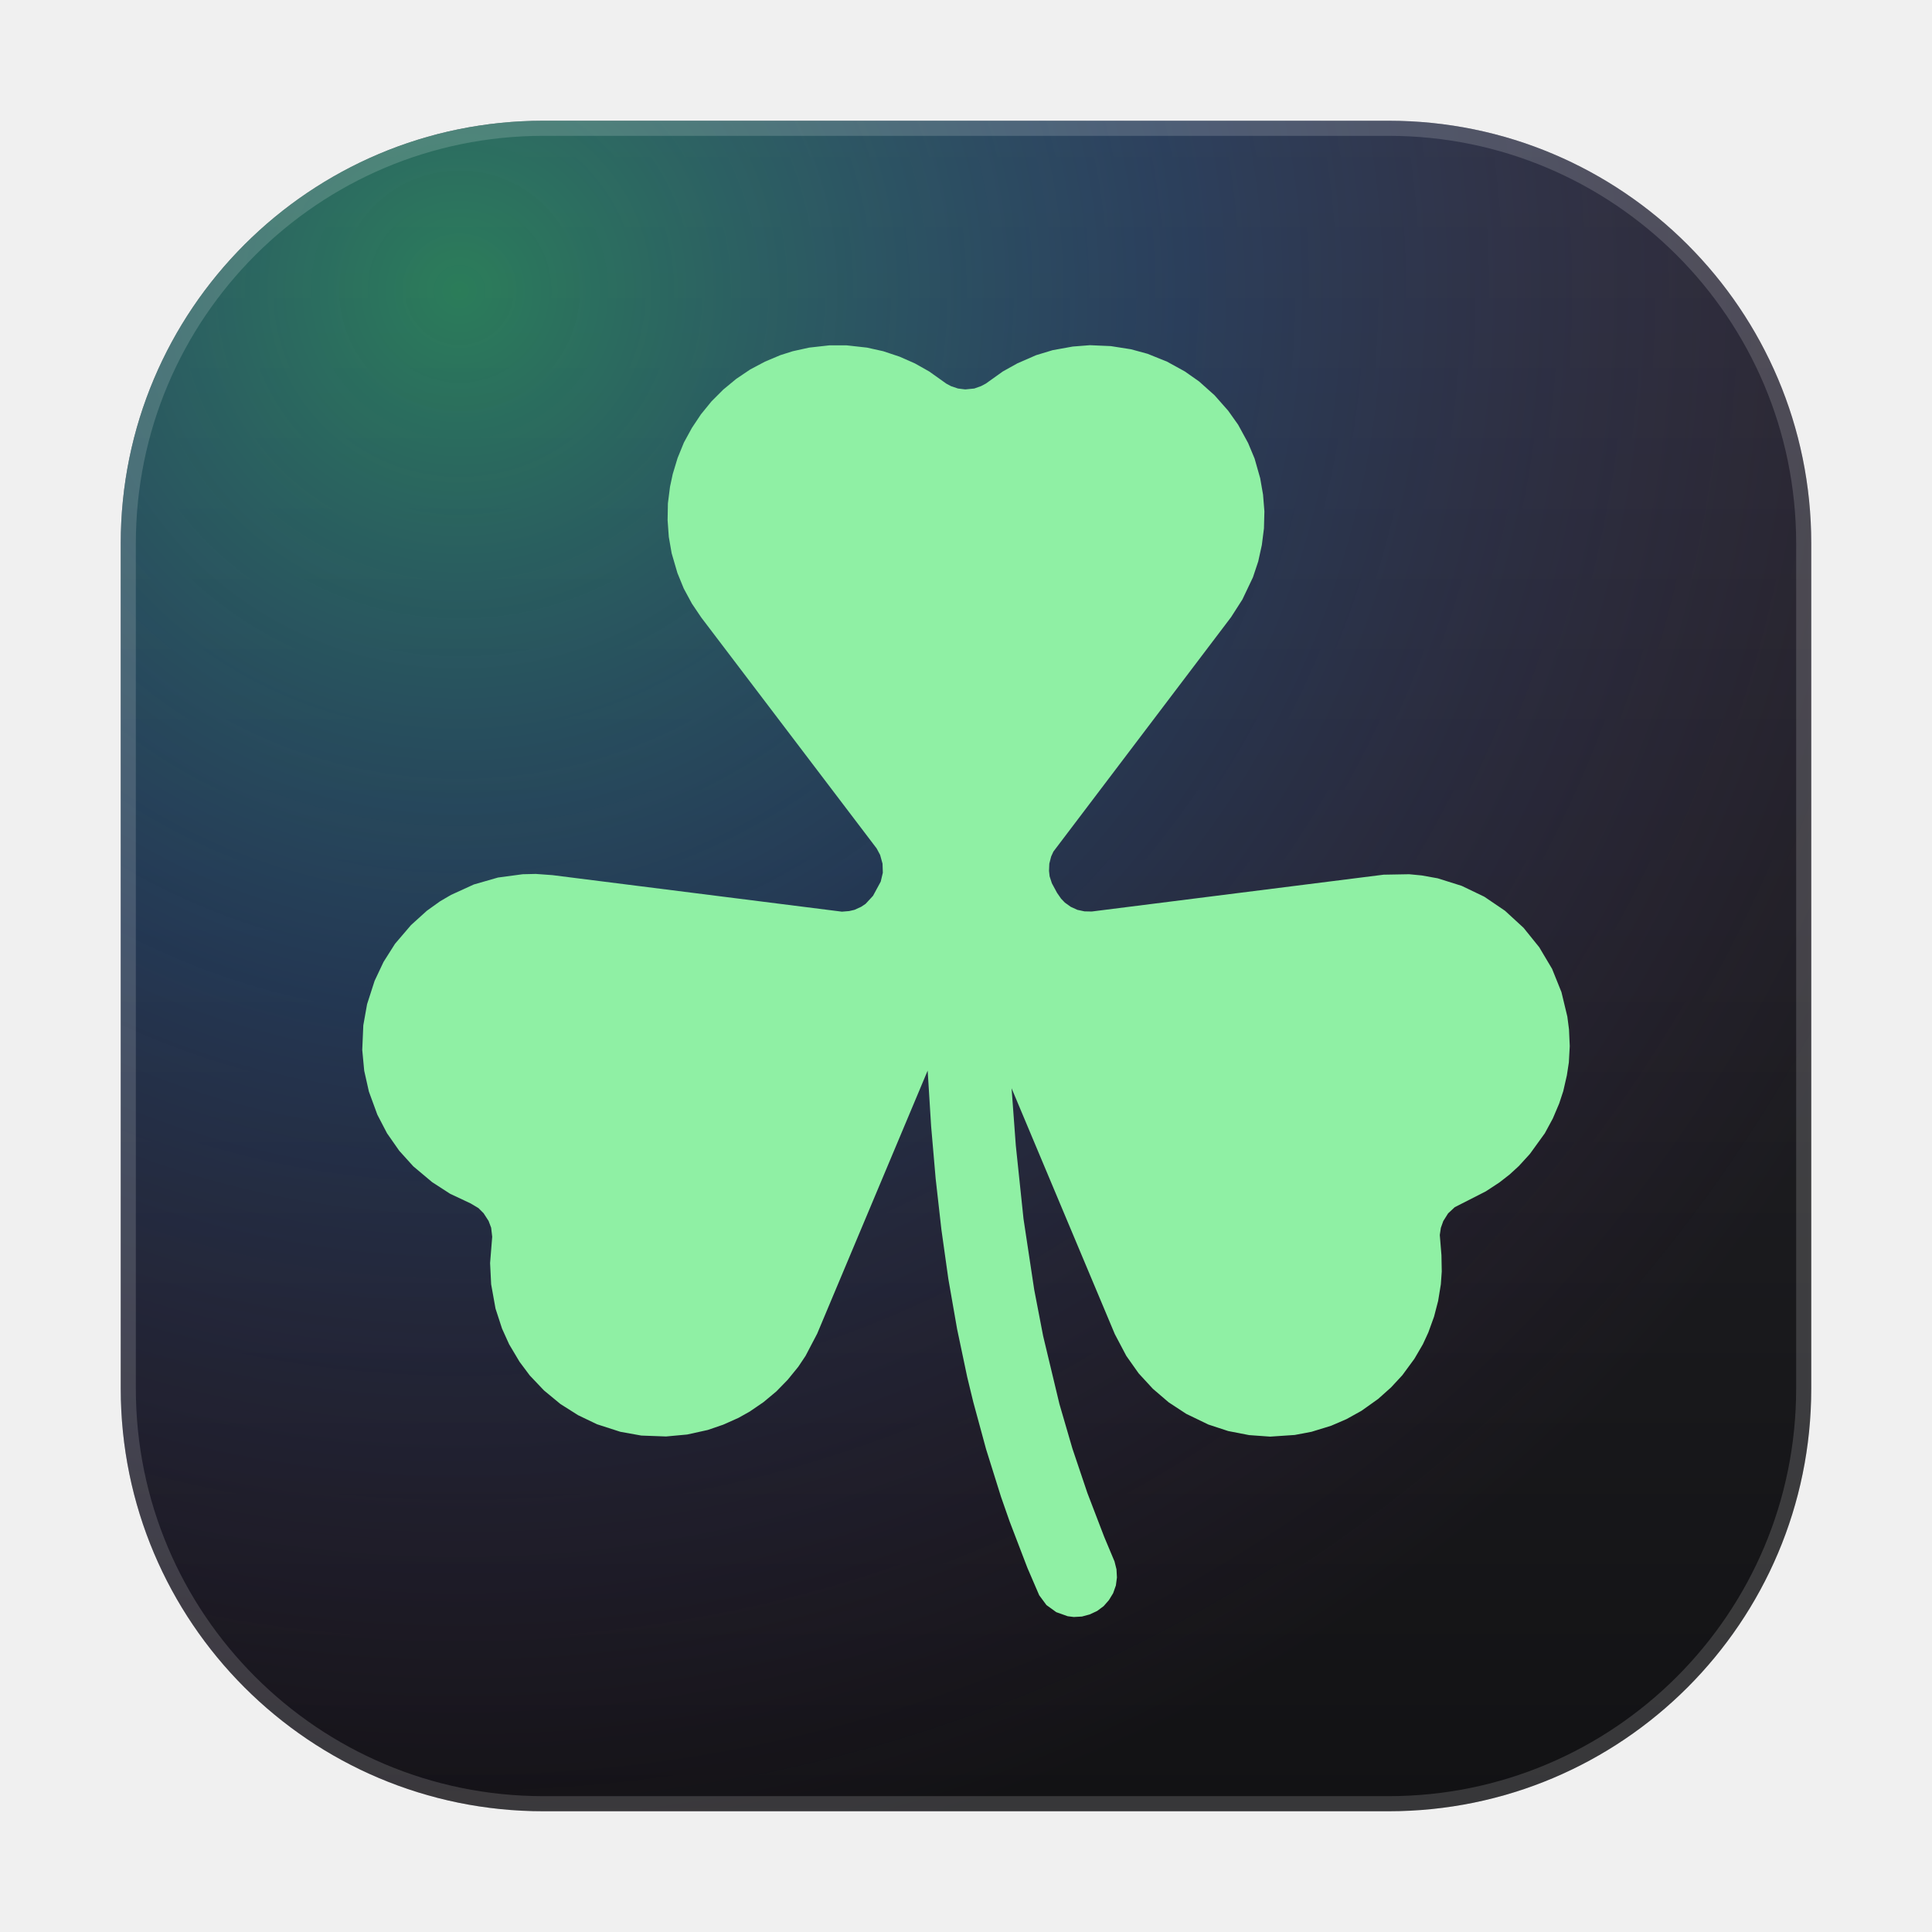
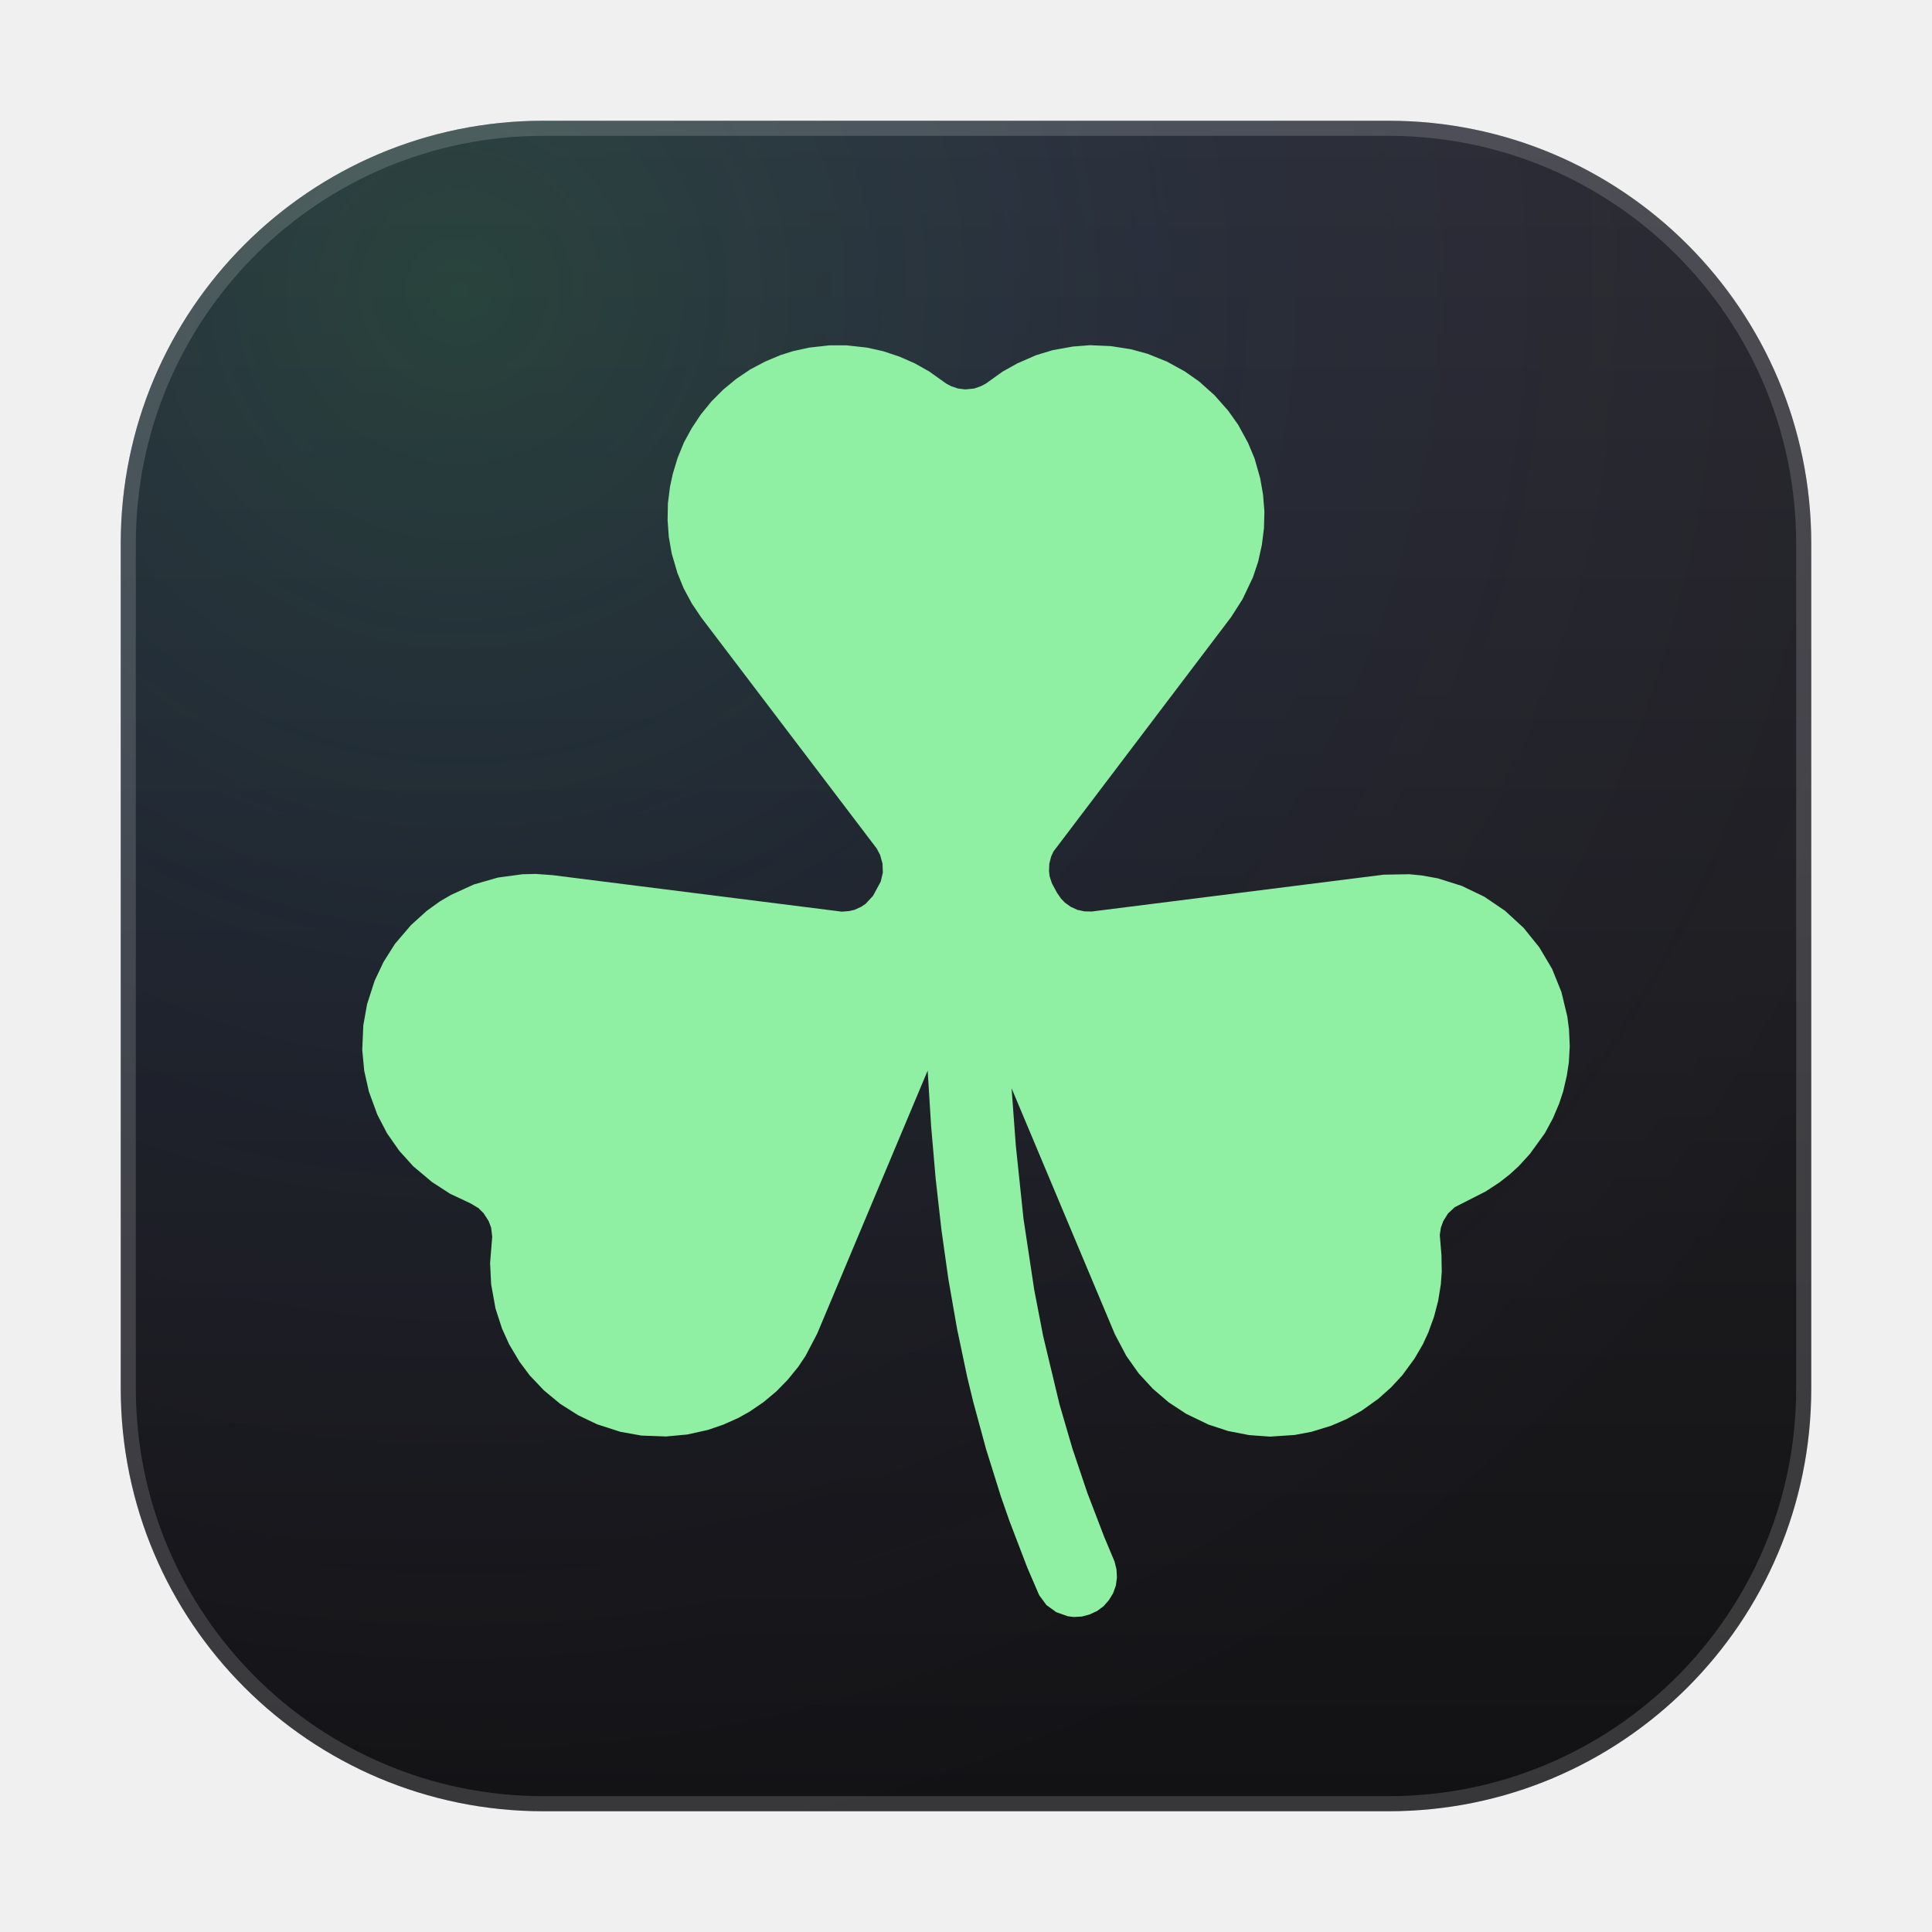
<svg xmlns="http://www.w3.org/2000/svg" viewBox="0 0 128 128" width="128" height="128">
  <defs>
    <linearGradient id="bg" x1="0" y1="0" x2="0" y2="1">
      <stop offset="0" stop-color="#2a2a30" />
      <stop offset="1" stop-color="#121214" />
    </linearGradient>
    <radialGradient id="haze" cx=".2" cy=".1" r=".95">
-       <stop offset="0" stop-color="#2ec27e" stop-opacity=".55" />
-       <stop offset=".45" stop-color="#3584e4" stop-opacity=".25" />
+       <stop offset="0" stop-color="#2ec27e" stop-opacity=".18" />
+       <stop offset=".45" stop-color="#3584e4" stop-opacity=".07" />
      <stop offset="1" stop-color="#9141ac" stop-opacity="0" />
    </radialGradient>
  </defs>
  <rect x="8" y="8" width="112" height="112" rx="28" fill="url(#bg)" />
  <rect x="8" y="8" width="112" height="112" rx="28" fill="url(#haze)" />
  <rect x="8.5" y="8.5" width="111" height="111" rx="27.5" fill="none" stroke="#fff" stroke-opacity=".16" />
  <path fill="#8ff0a4" d="M31.18 79.73L31.70 80.04 32.04 80.38 32.37 80.89 32.54 81.34 32.61 81.94 32.47 83.68 32.54 85.09 32.83 86.70 33.26 88.02 33.73 89.06 34.42 90.22 35.10 91.13 36.04 92.12 37.13 93.02 38.30 93.76 39.55 94.36 41.10 94.86 42.49 95.11 44.13 95.17 45.53 95.04 46.89 94.74 47.91 94.39 48.92 93.94 49.67 93.52 50.59 92.89 51.44 92.18 52.19 91.41 52.89 90.55 53.37 89.83 54.14 88.36 61.46 70.93 61.69 74.62 61.99 78.09 62.37 81.46 62.83 84.73 63.41 88.05 64.08 91.23 64.48 92.88 65.33 96.01 66.32 99.17 66.89 100.80 68.07 103.88 68.85 105.69 69.33 106.34 69.98 106.81 70.74 107.08 71.14 107.13 71.68 107.10 72.20 106.96 72.69 106.73 73.12 106.41 73.47 106.01 73.75 105.55 73.93 105.04 74.00 104.51 73.97 103.97 73.84 103.45 73.16 101.83 72.04 98.91 71.05 95.97 70.19 93.02 69.11 88.51 68.52 85.45 67.81 80.75 67.30 75.89 67.02 72.10 73.86 88.39 74.62 89.83 75.44 90.99 76.38 92.01 77.43 92.91 78.59 93.67 80.06 94.38 81.37 94.81 82.76 95.08 84.15 95.18 85.78 95.07 86.89 94.86 88.19 94.46 89.21 94.02 90.20 93.47 91.31 92.68 92.16 91.92 92.91 91.11 93.71 90.02 94.27 89.06 94.63 88.28 95.01 87.23 95.28 86.19 95.46 85.09 95.52 84.24 95.50 83.16 95.39 81.82 95.46 81.35 95.62 80.90 95.94 80.39 96.38 79.98 98.44 78.93 99.34 78.34 100.02 77.81 100.63 77.25 101.36 76.45 102.35 75.08 102.88 74.10 103.30 73.11 103.57 72.29 103.81 71.24 103.94 70.39 104.00 69.31 103.95 68.20 103.84 67.35 103.45 65.73 102.83 64.19 101.98 62.76 100.94 61.47 99.71 60.34 98.34 59.41 96.84 58.69 95.25 58.19 94.19 58.00 93.36 57.92 91.67 57.95 72.33 60.39 71.85 60.38 71.38 60.28 70.94 60.08 70.55 59.80 70.30 59.54 70.03 59.15 69.69 58.52 69.54 58.06 69.50 57.70 69.52 57.22 69.64 56.75 69.79 56.42 81.56 40.89 82.31 39.72 83.01 38.25 83.36 37.20 83.60 36.11 83.74 35.01 83.77 33.88 83.68 32.77 83.49 31.68 83.12 30.38 82.69 29.35 82.03 28.14 81.37 27.21 80.47 26.19 79.44 25.27 78.50 24.61 77.32 23.96 76.03 23.44 74.93 23.14 73.59 22.93 72.21 22.87 71.07 22.96 69.74 23.20 68.65 23.53 67.41 24.07 66.44 24.61 65.32 25.41 65.00 25.58 64.55 25.74 63.95 25.80 63.47 25.74 63.02 25.59 62.70 25.42 61.56 24.61 60.62 24.08 59.60 23.63 58.52 23.27 57.44 23.03 56.09 22.88 54.95 22.88 53.61 23.03 52.52 23.27 51.70 23.53 50.68 23.96 49.70 24.48 48.78 25.10 47.92 25.81 47.14 26.59 46.44 27.45 45.84 28.35 45.31 29.32 44.89 30.35 44.57 31.41 44.39 32.25 44.25 33.35 44.23 34.46 44.31 35.57 44.50 36.66 44.88 37.96 45.30 38.99 45.84 39.99 46.46 40.91 58.08 56.21 58.31 56.64 58.47 57.22 58.49 57.82 58.35 58.41 57.84 59.35 57.35 59.88 57.05 60.08 56.61 60.28 56.26 60.36 55.78 60.40 36.60 57.98 35.50 57.90 34.63 57.92 32.99 58.14 31.39 58.60 29.88 59.29 29.16 59.71 28.28 60.34 27.23 61.29 26.17 62.53 25.41 63.73 24.82 64.98 24.32 66.53 24.07 67.93 24.00 69.56 24.13 70.94 24.44 72.32 25.00 73.85 25.64 75.08 26.45 76.24 27.38 77.27 28.63 78.32 29.82 79.09Z" />
</svg>
